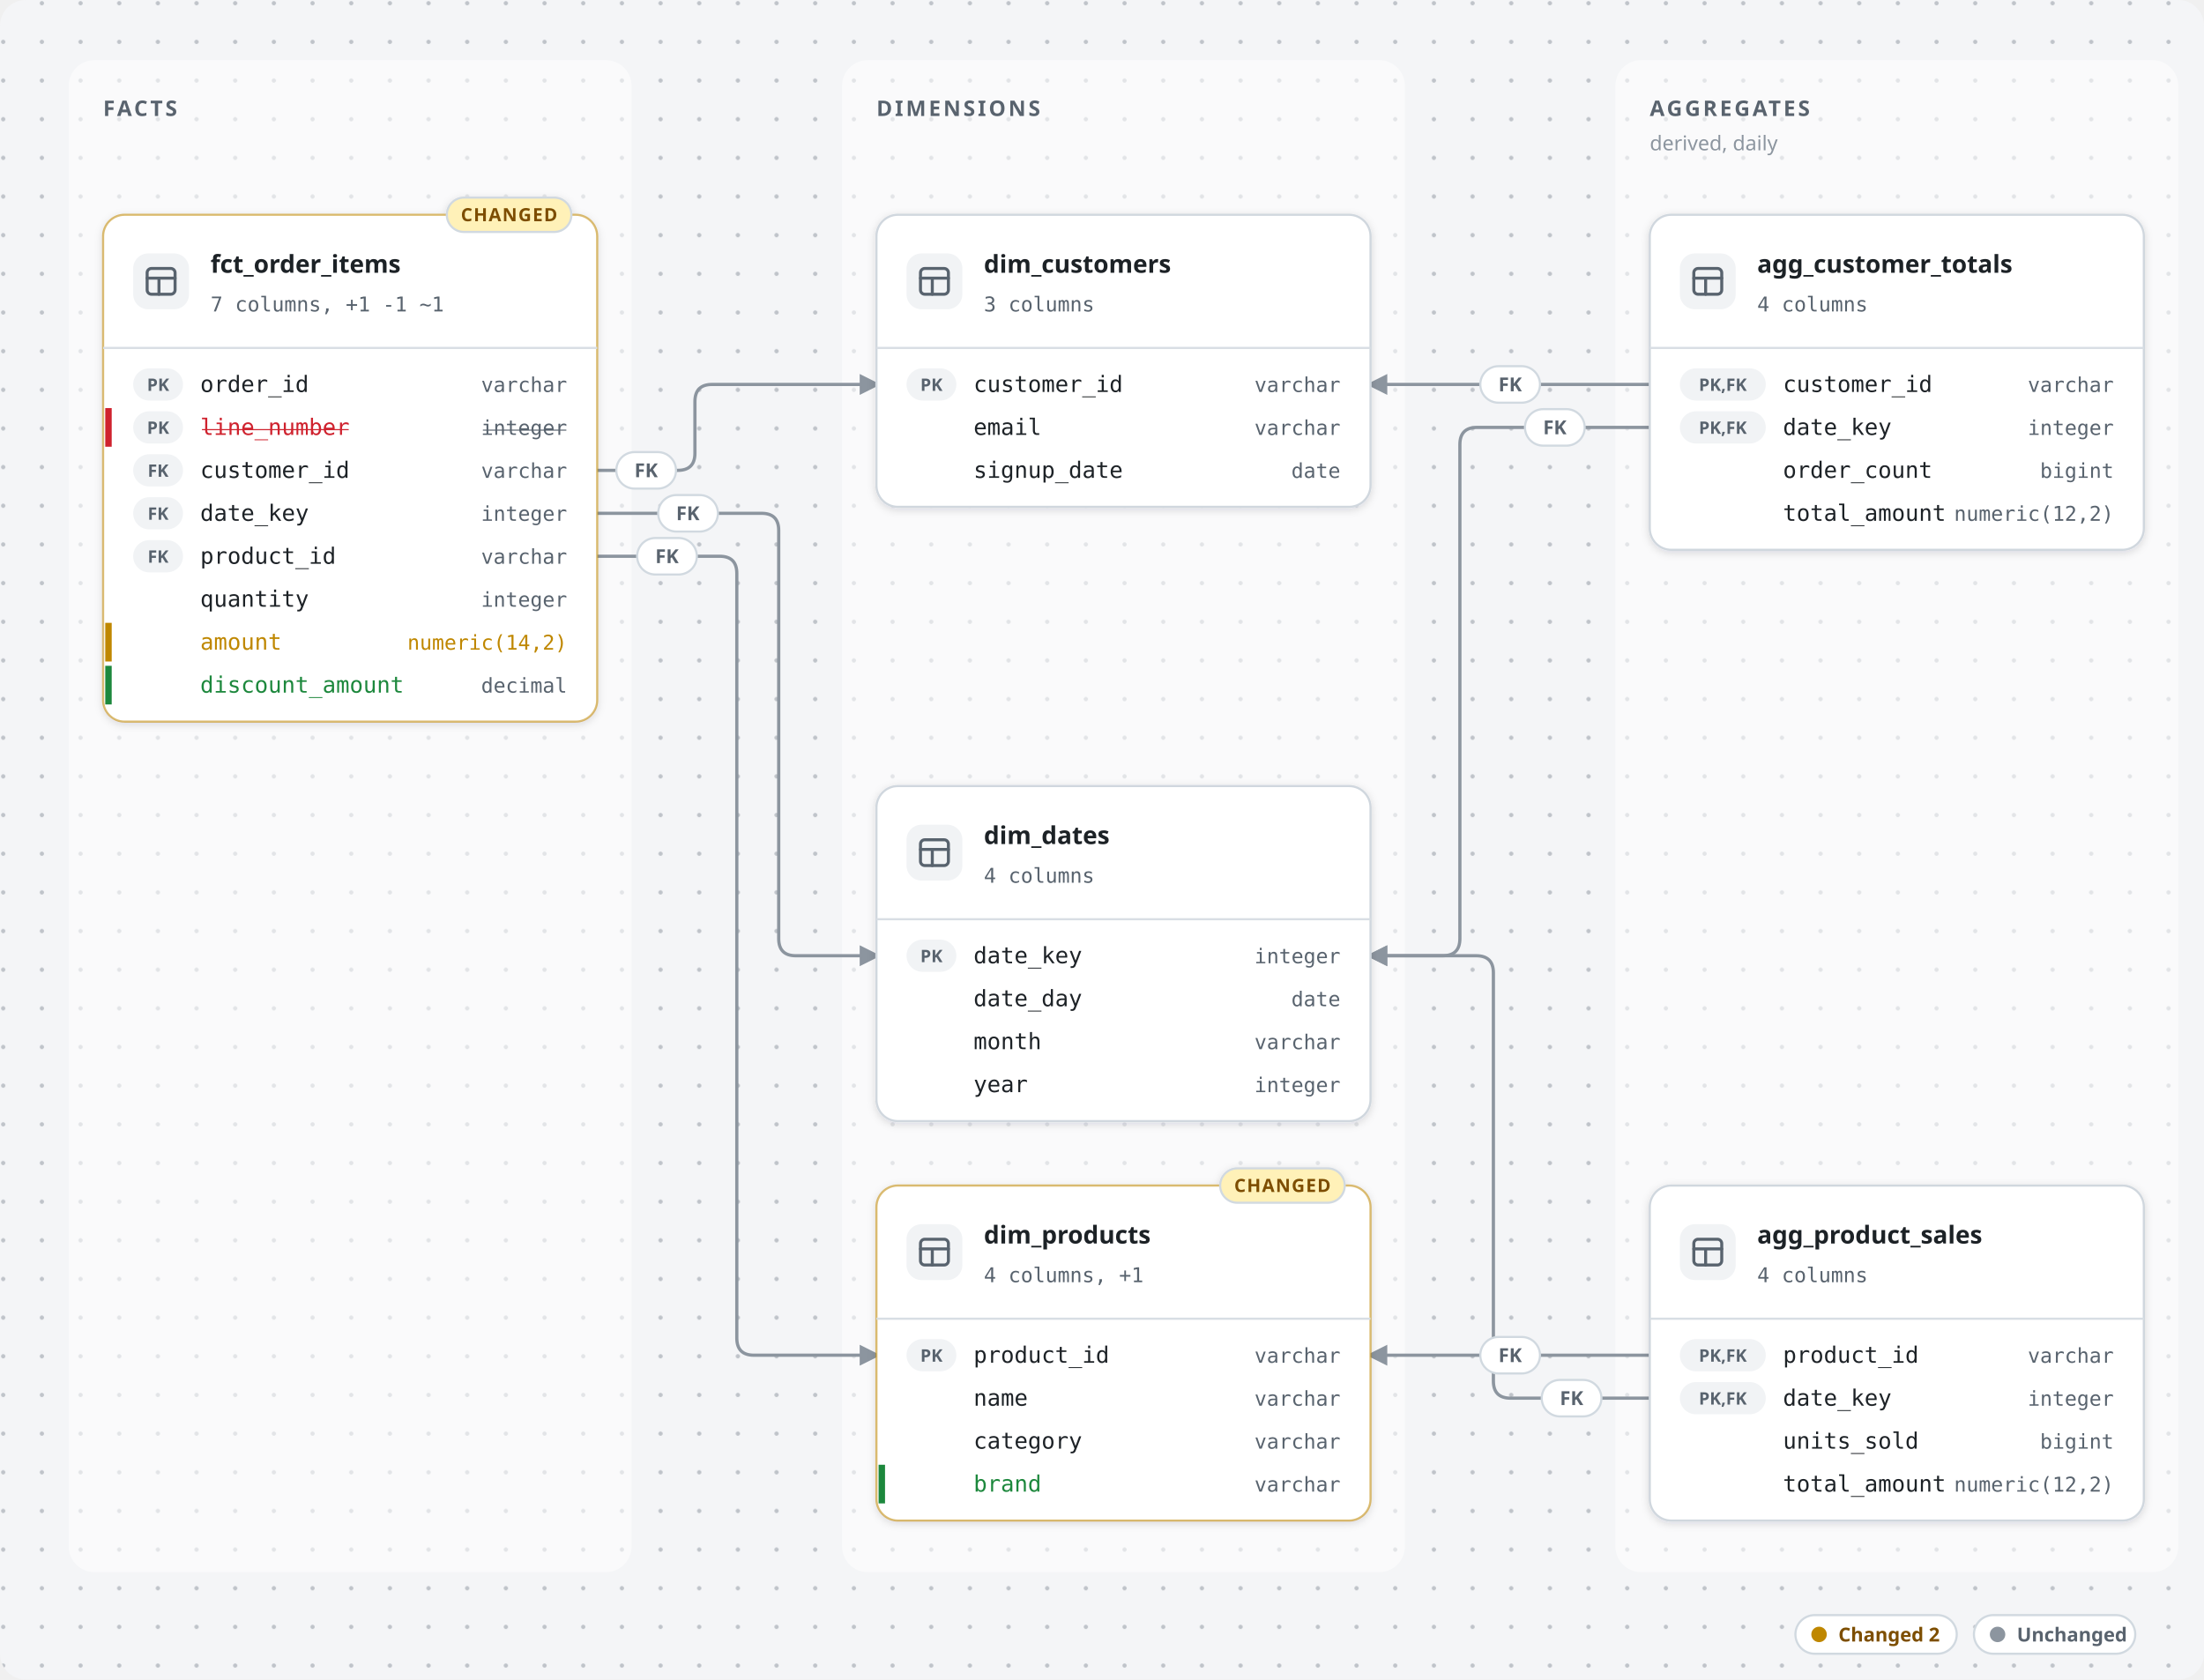
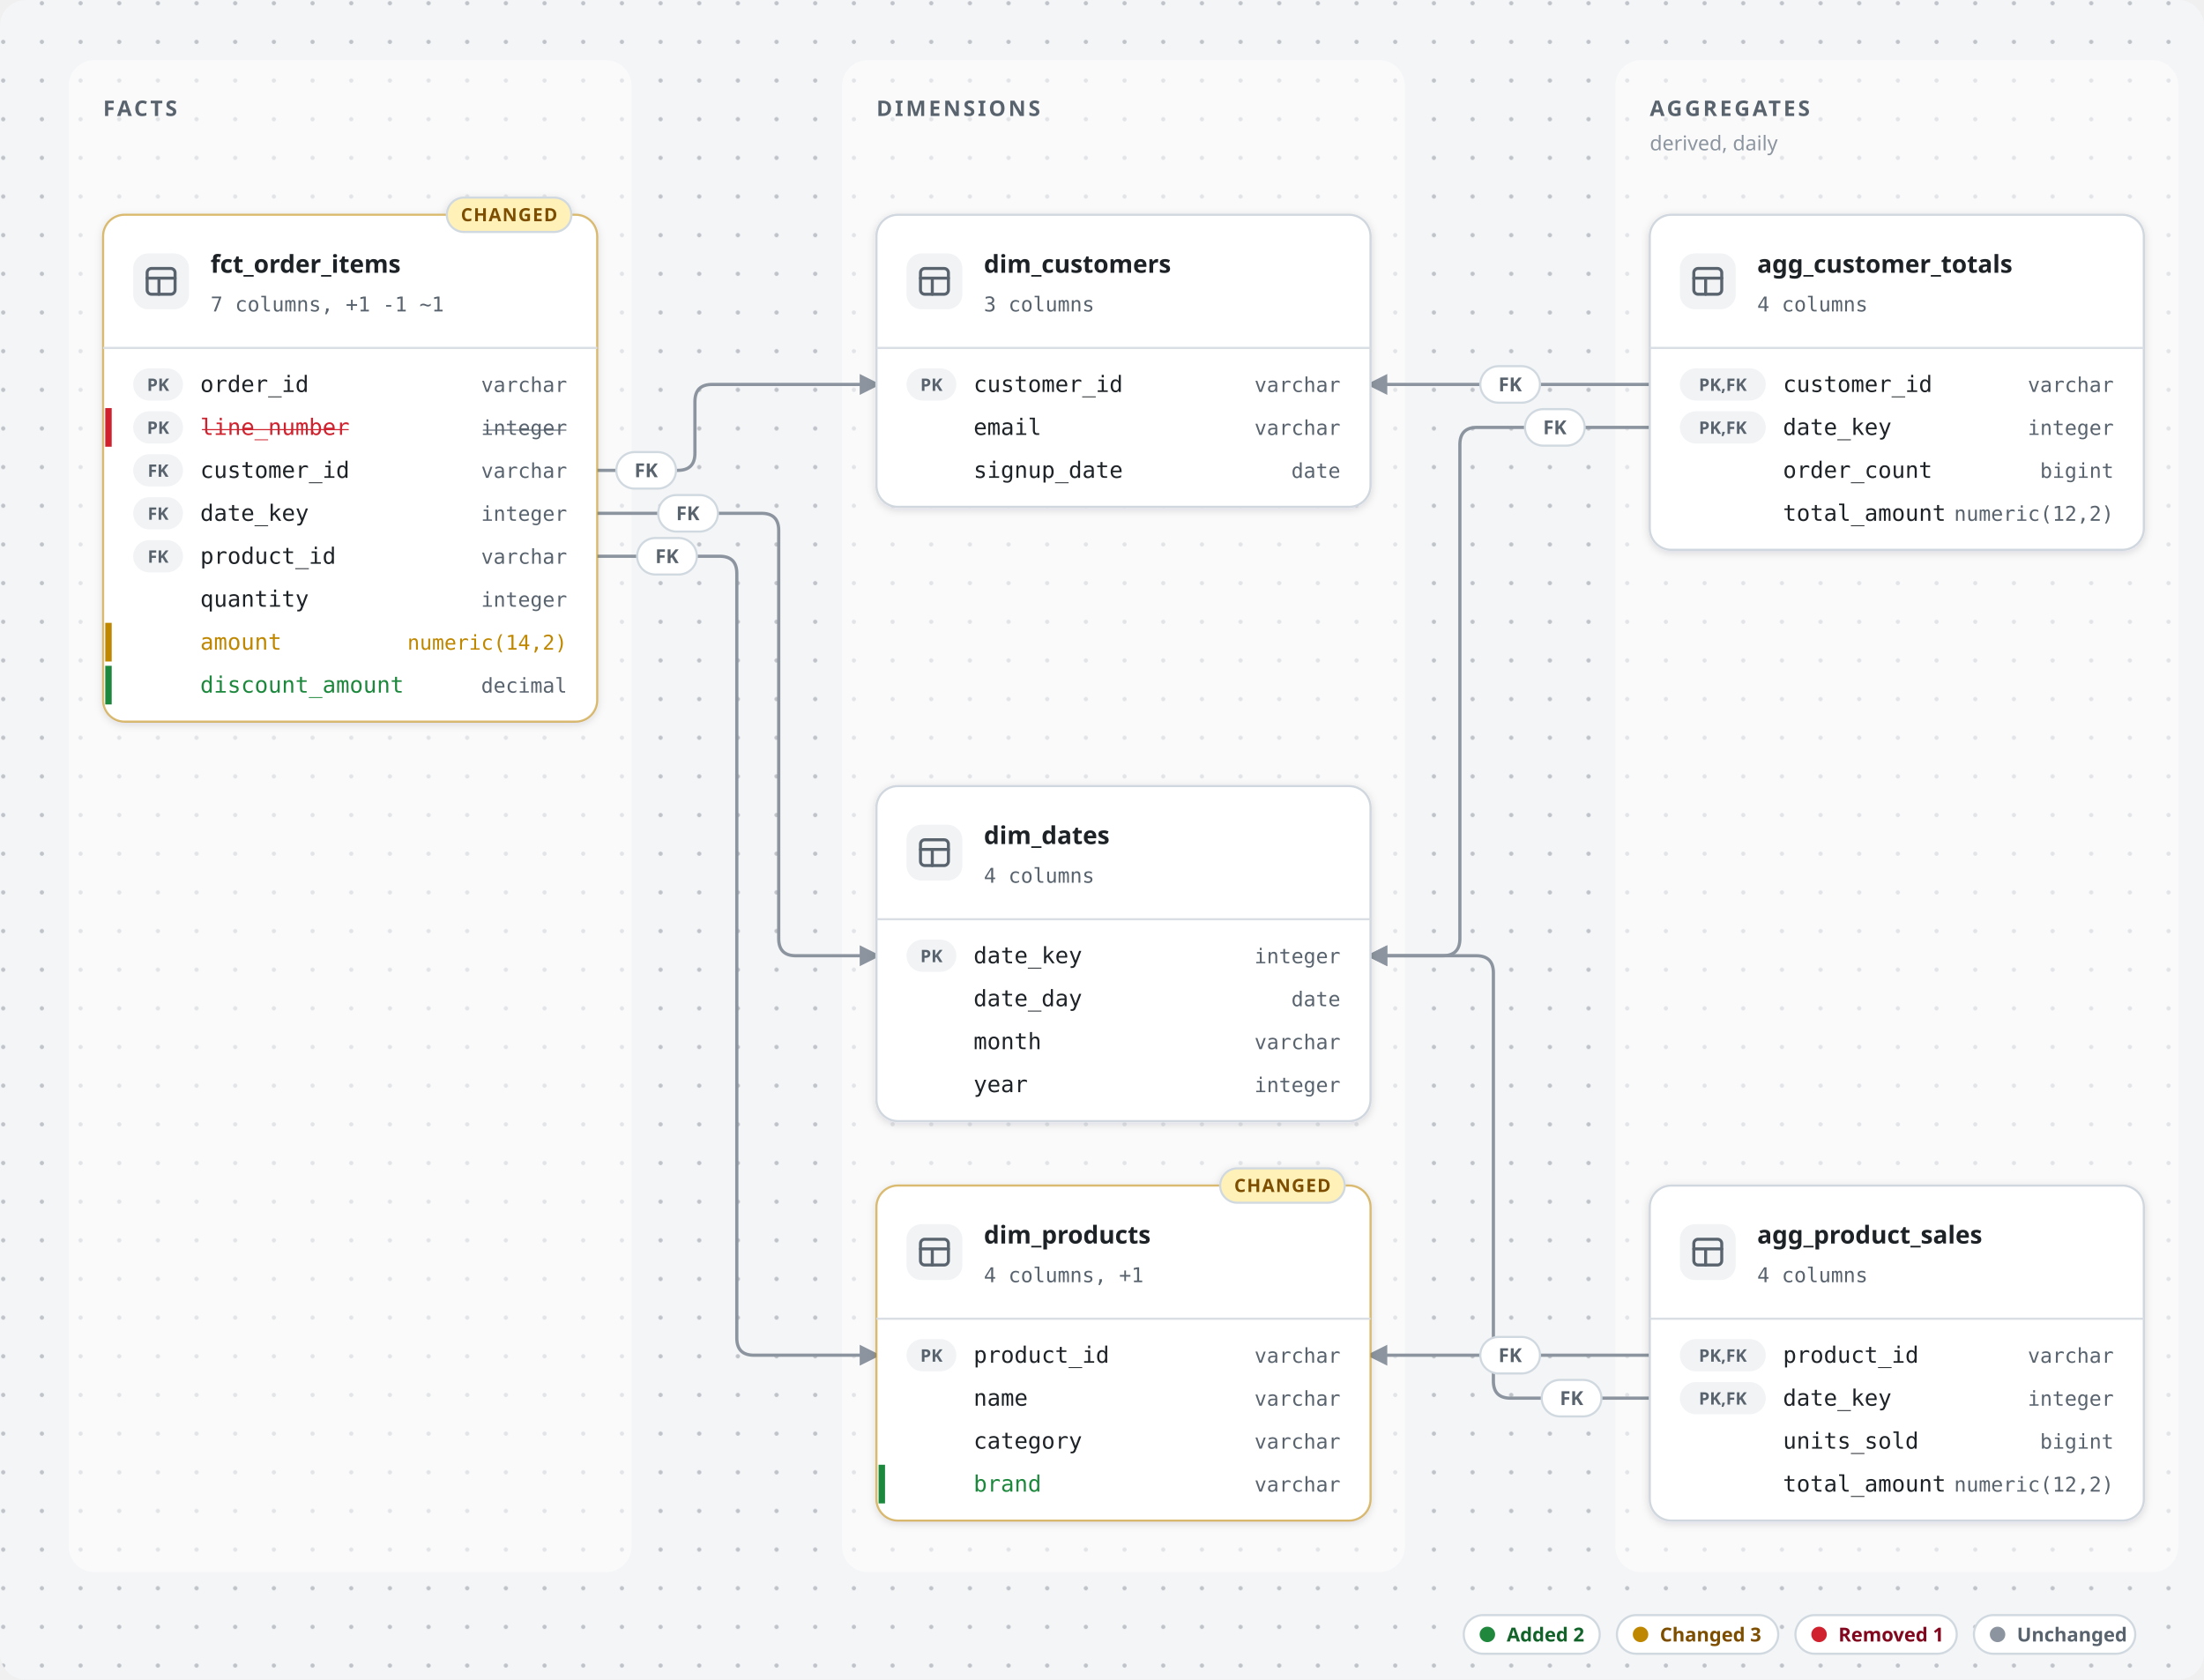
<svg xmlns="http://www.w3.org/2000/svg" viewBox="0 0 1026 782" width="1026" height="782" role="img" aria-label="Sales star schema (v2)" font-family="-apple-system, BlinkMacSystemFont, &quot;Segoe UI&quot;, &quot;Noto Sans&quot;, Helvetica, Arial, sans-serif">
  <defs>
    <pattern id="dots" width="18" height="18" patternUnits="userSpaceOnUse">
      <circle cx="1.5" cy="1.5" r="1" fill="rgba(140,149,159,.5)" />
    </pattern>
    <marker id="mk-unchanged" viewBox="0 0 10 10" refX="8" refY="5" markerWidth="6.5" markerHeight="6.5" orient="auto-start-reverse">
      <path d="M0,0 L10,5 L0,10 z" fill="#8c959f" />
    </marker>
  </defs>
  <rect width="1026" height="782" rx="12" fill="#f4f5f7" />
  <rect width="1026" height="782" rx="12" fill="url(#dots)" />
  <g transform="translate(0,0)">
    <g>
      <rect x="32" y="28" width="262" height="704" rx="12" fill="rgba(255,255,255,.55)" />
      <text x="48" y="54" font-size="10" font-weight="700" letter-spacing=".12em" fill="#59636e">FACTS</text>
    </g>
    <g>
      <rect x="392" y="28" width="262" height="704" rx="12" fill="rgba(255,255,255,.55)" />
      <text x="408" y="54" font-size="10" font-weight="700" letter-spacing=".12em" fill="#59636e">DIMENSIONS</text>
    </g>
    <g>
      <rect x="752" y="28" width="262" height="704" rx="12" fill="rgba(255,255,255,.55)" />
      <text x="768" y="54" font-size="10" font-weight="700" letter-spacing=".12em" fill="#59636e">AGGREGATES</text>
      <text x="768" y="70" font-size="9.5" fill="#8c959f">derived, daily</text>
    </g>
    <path d="M278.0,219.0 L315.5,219.0 Q323.5,219.0 323.5,211.0 L323.5,187.0 Q323.5,179.0 331.5,179.0 L408.0,179.0" marker-end="url(#mk-unchanged)" fill="none" stroke="#8c959f" stroke-width="1.5" />
    <path d="M278.0,239.0 L354.5,239.0 Q362.5,239.0 362.5,247.0 L362.5,437.0 Q362.5,445.0 370.5,445.0 L408.0,445.0" marker-end="url(#mk-unchanged)" fill="none" stroke="#8c959f" stroke-width="1.5" />
    <path d="M278.0,259.0 L335.0,259.0 Q343.0,259.0 343.0,267.0 L343.0,623.0 Q343.0,631.0 351.0,631.0 L408.0,631.0" marker-end="url(#mk-unchanged)" fill="none" stroke="#8c959f" stroke-width="1.5" />
    <path d="M768.0,179.0 L638.0,179.0" marker-end="url(#mk-unchanged)" fill="none" stroke="#8c959f" stroke-width="1.5" />
    <path d="M768.0,199.0 L687.6,199.0 Q679.6,199.0 679.6,207.0 L679.6,437.0 Q679.6,445.0 671.6,445.0 L638.0,445.0" marker-end="url(#mk-unchanged)" fill="none" stroke="#8c959f" stroke-width="1.5" />
    <path d="M768.0,631.0 L638.0,631.0" marker-end="url(#mk-unchanged)" fill="none" stroke="#8c959f" stroke-width="1.5" />
    <path d="M768.0,651.0 L703.2,651.0 Q695.2,651.0 695.2,643.0 L695.2,453.0 Q695.2,445.0 687.2,445.0 L638.0,445.0" marker-end="url(#mk-unchanged)" fill="none" stroke="#8c959f" stroke-width="1.5" />
    <g filter="drop-shadow(0 1px 2px rgba(31,35,40,.14))">
      <rect x="48.0" y="100" width="230" height="236" rx="10" fill="#ffffff" stroke="#bf8700" stroke-opacity="0.55" stroke-width="1" />
      <rect x="62.0" y="118" width="26" height="26" rx="7" fill="#f1f3f5" />
      <rect stroke="#59636e" stroke-width="1.4" fill="none" stroke-linecap="round" stroke-linejoin="round" x="68.5" y="125" width="13" height="12" rx="2" />
      <path stroke="#59636e" stroke-width="1.4" fill="none" stroke-linecap="round" stroke-linejoin="round" d="M68.5,129.5 h13 M74.0,129.5 v7.5" />
      <text x="98.0" y="127" font-size="11.5" font-weight="600" fill="#1f2328">fct_order_items</text>
      <text x="98.0" y="145" font-size="9.5" fill="#59636e" font-family="ui-monospace, SFMono-Regular, &quot;SF Mono&quot;, Menlo, Consolas, monospace">7 columns, +1 -1 ~1</text>
      <g>
        <rect x="208.0" y="92" width="58" height="16" rx="8" fill="#fff1b8" stroke="#d1d9e0" />
        <text x="237.0" y="103" text-anchor="middle" font-size="8.5" font-weight="700" letter-spacing=".06em" fill="#7d4e00">CHANGED</text>
      </g>
      <path d="M48.0,162 H278.0" stroke="#d8dee4" stroke-width="1" />
      <rect x="62.0" y="171.5" width="23.2" height="15" rx="7.5" fill="#f1f3f5" />
      <text x="73.6" y="182" text-anchor="middle" font-size="8" font-weight="700" fill="#59636e">PK</text>
      <text x="93.2" y="182.5" font-size="10.5" fill="#1f2328" font-family="ui-monospace, SFMono-Regular, &quot;SF Mono&quot;, Menlo, Consolas, monospace">order_id</text>
      <text x="264.0" y="182.5" text-anchor="end" font-size="9.5" fill="#59636e" font-family="ui-monospace, SFMono-Regular, &quot;SF Mono&quot;, Menlo, Consolas, monospace">varchar</text>
      <rect x="49.0" y="190" width="3" height="18" fill="#cf222e" />
      <rect x="62.0" y="191.5" width="23.2" height="15" rx="7.5" fill="#f1f3f5" />
      <text x="73.6" y="202" text-anchor="middle" font-size="8" font-weight="700" fill="#59636e">PK</text>
      <text x="93.2" y="202.5" font-size="10.5" fill="#cf222e" font-family="ui-monospace, SFMono-Regular, &quot;SF Mono&quot;, Menlo, Consolas, monospace" text-decoration="line-through">line_number</text>
      <text x="264.0" y="202.5" text-anchor="end" font-size="9.5" fill="#59636e" font-family="ui-monospace, SFMono-Regular, &quot;SF Mono&quot;, Menlo, Consolas, monospace" text-decoration="line-through">integer</text>
      <rect x="62.0" y="211.5" width="23.2" height="15" rx="7.5" fill="#f1f3f5" />
      <text x="73.6" y="222" text-anchor="middle" font-size="8" font-weight="700" fill="#59636e">FK</text>
      <text x="93.2" y="222.5" font-size="10.5" fill="#1f2328" font-family="ui-monospace, SFMono-Regular, &quot;SF Mono&quot;, Menlo, Consolas, monospace">customer_id</text>
      <text x="264.0" y="222.5" text-anchor="end" font-size="9.5" fill="#59636e" font-family="ui-monospace, SFMono-Regular, &quot;SF Mono&quot;, Menlo, Consolas, monospace">varchar</text>
      <rect x="62.0" y="231.5" width="23.2" height="15" rx="7.5" fill="#f1f3f5" />
      <text x="73.6" y="242" text-anchor="middle" font-size="8" font-weight="700" fill="#59636e">FK</text>
      <text x="93.2" y="242.5" font-size="10.5" fill="#1f2328" font-family="ui-monospace, SFMono-Regular, &quot;SF Mono&quot;, Menlo, Consolas, monospace">date_key</text>
      <text x="264.0" y="242.5" text-anchor="end" font-size="9.5" fill="#59636e" font-family="ui-monospace, SFMono-Regular, &quot;SF Mono&quot;, Menlo, Consolas, monospace">integer</text>
      <rect x="62.0" y="251.5" width="23.2" height="15" rx="7.5" fill="#f1f3f5" />
      <text x="73.6" y="262" text-anchor="middle" font-size="8" font-weight="700" fill="#59636e">FK</text>
      <text x="93.2" y="262.5" font-size="10.5" fill="#1f2328" font-family="ui-monospace, SFMono-Regular, &quot;SF Mono&quot;, Menlo, Consolas, monospace">product_id</text>
      <text x="264.0" y="262.5" text-anchor="end" font-size="9.5" fill="#59636e" font-family="ui-monospace, SFMono-Regular, &quot;SF Mono&quot;, Menlo, Consolas, monospace">varchar</text>
      <text x="93.2" y="282.5" font-size="10.5" fill="#1f2328" font-family="ui-monospace, SFMono-Regular, &quot;SF Mono&quot;, Menlo, Consolas, monospace">quantity</text>
      <text x="264.0" y="282.5" text-anchor="end" font-size="9.5" fill="#59636e" font-family="ui-monospace, SFMono-Regular, &quot;SF Mono&quot;, Menlo, Consolas, monospace">integer</text>
      <rect x="49.0" y="290" width="3" height="18" fill="#bf8700" />
      <text x="93.2" y="302.5" font-size="10.5" fill="#bf8700" font-family="ui-monospace, SFMono-Regular, &quot;SF Mono&quot;, Menlo, Consolas, monospace">amount</text>
      <text x="264.0" y="302.5" text-anchor="end" font-size="9.5" fill="#bf8700" font-family="ui-monospace, SFMono-Regular, &quot;SF Mono&quot;, Menlo, Consolas, monospace">numeric(14,2)</text>
      <rect x="49.0" y="310" width="3" height="18" fill="#1f883d" />
      <text x="93.2" y="322.5" font-size="10.5" fill="#1f883d" font-family="ui-monospace, SFMono-Regular, &quot;SF Mono&quot;, Menlo, Consolas, monospace">discount_amount</text>
      <text x="264.0" y="322.5" text-anchor="end" font-size="9.5" fill="#59636e" font-family="ui-monospace, SFMono-Regular, &quot;SF Mono&quot;, Menlo, Consolas, monospace">decimal</text>
    </g>
    <g filter="drop-shadow(0 1px 2px rgba(31,35,40,.14))">
      <rect x="408.0" y="100" width="230" height="136" rx="10" fill="#ffffff" stroke="#d0d7de" stroke-opacity="1" stroke-width="1" />
      <rect x="422.0" y="118" width="26" height="26" rx="7" fill="#f1f3f5" />
      <rect stroke="#59636e" stroke-width="1.4" fill="none" stroke-linecap="round" stroke-linejoin="round" x="428.5" y="125" width="13" height="12" rx="2" />
      <path stroke="#59636e" stroke-width="1.4" fill="none" stroke-linecap="round" stroke-linejoin="round" d="M428.5,129.5 h13 M434.0,129.5 v7.5" />
      <text x="458.0" y="127" font-size="11.5" font-weight="600" fill="#1f2328">dim_customers</text>
      <text x="458.0" y="145" font-size="9.5" fill="#59636e" font-family="ui-monospace, SFMono-Regular, &quot;SF Mono&quot;, Menlo, Consolas, monospace">3 columns</text>
      <path d="M408.0,162 H638.0" stroke="#d8dee4" stroke-width="1" />
      <rect x="422.0" y="171.5" width="23.2" height="15" rx="7.5" fill="#f1f3f5" />
      <text x="433.6" y="182" text-anchor="middle" font-size="8" font-weight="700" fill="#59636e">PK</text>
      <text x="453.2" y="182.5" font-size="10.5" fill="#1f2328" font-family="ui-monospace, SFMono-Regular, &quot;SF Mono&quot;, Menlo, Consolas, monospace">customer_id</text>
      <text x="624.0" y="182.5" text-anchor="end" font-size="9.5" fill="#59636e" font-family="ui-monospace, SFMono-Regular, &quot;SF Mono&quot;, Menlo, Consolas, monospace">varchar</text>
      <text x="453.2" y="202.5" font-size="10.5" fill="#1f2328" font-family="ui-monospace, SFMono-Regular, &quot;SF Mono&quot;, Menlo, Consolas, monospace">email</text>
      <text x="624.0" y="202.5" text-anchor="end" font-size="9.5" fill="#59636e" font-family="ui-monospace, SFMono-Regular, &quot;SF Mono&quot;, Menlo, Consolas, monospace">varchar</text>
      <text x="453.2" y="222.5" font-size="10.5" fill="#1f2328" font-family="ui-monospace, SFMono-Regular, &quot;SF Mono&quot;, Menlo, Consolas, monospace">signup_date</text>
      <text x="624.0" y="222.5" text-anchor="end" font-size="9.5" fill="#59636e" font-family="ui-monospace, SFMono-Regular, &quot;SF Mono&quot;, Menlo, Consolas, monospace">date</text>
    </g>
    <g filter="drop-shadow(0 1px 2px rgba(31,35,40,.14))">
      <rect x="408.0" y="366" width="230" height="156" rx="10" fill="#ffffff" stroke="#d0d7de" stroke-opacity="1" stroke-width="1" />
      <rect x="422.0" y="384" width="26" height="26" rx="7" fill="#f1f3f5" />
      <rect stroke="#59636e" stroke-width="1.4" fill="none" stroke-linecap="round" stroke-linejoin="round" x="428.5" y="391" width="13" height="12" rx="2" />
      <path stroke="#59636e" stroke-width="1.4" fill="none" stroke-linecap="round" stroke-linejoin="round" d="M428.5,395.5 h13 M434.0,395.5 v7.5" />
      <text x="458.0" y="393" font-size="11.5" font-weight="600" fill="#1f2328">dim_dates</text>
      <text x="458.0" y="411" font-size="9.5" fill="#59636e" font-family="ui-monospace, SFMono-Regular, &quot;SF Mono&quot;, Menlo, Consolas, monospace">4 columns</text>
      <path d="M408.0,428 H638.0" stroke="#d8dee4" stroke-width="1" />
      <rect x="422.0" y="437.5" width="23.2" height="15" rx="7.5" fill="#f1f3f5" />
      <text x="433.6" y="448" text-anchor="middle" font-size="8" font-weight="700" fill="#59636e">PK</text>
      <text x="453.2" y="448.5" font-size="10.5" fill="#1f2328" font-family="ui-monospace, SFMono-Regular, &quot;SF Mono&quot;, Menlo, Consolas, monospace">date_key</text>
      <text x="624.0" y="448.5" text-anchor="end" font-size="9.5" fill="#59636e" font-family="ui-monospace, SFMono-Regular, &quot;SF Mono&quot;, Menlo, Consolas, monospace">integer</text>
      <text x="453.2" y="468.5" font-size="10.5" fill="#1f2328" font-family="ui-monospace, SFMono-Regular, &quot;SF Mono&quot;, Menlo, Consolas, monospace">date_day</text>
      <text x="624.0" y="468.5" text-anchor="end" font-size="9.5" fill="#59636e" font-family="ui-monospace, SFMono-Regular, &quot;SF Mono&quot;, Menlo, Consolas, monospace">date</text>
      <text x="453.2" y="488.5" font-size="10.5" fill="#1f2328" font-family="ui-monospace, SFMono-Regular, &quot;SF Mono&quot;, Menlo, Consolas, monospace">month</text>
      <text x="624.0" y="488.5" text-anchor="end" font-size="9.5" fill="#59636e" font-family="ui-monospace, SFMono-Regular, &quot;SF Mono&quot;, Menlo, Consolas, monospace">varchar</text>
      <text x="453.2" y="508.5" font-size="10.5" fill="#1f2328" font-family="ui-monospace, SFMono-Regular, &quot;SF Mono&quot;, Menlo, Consolas, monospace">year</text>
      <text x="624.0" y="508.5" text-anchor="end" font-size="9.5" fill="#59636e" font-family="ui-monospace, SFMono-Regular, &quot;SF Mono&quot;, Menlo, Consolas, monospace">integer</text>
    </g>
    <g filter="drop-shadow(0 1px 2px rgba(31,35,40,.14))">
      <rect x="408.0" y="552" width="230" height="156" rx="10" fill="#ffffff" stroke="#bf8700" stroke-opacity="0.55" stroke-width="1" />
      <rect x="422.0" y="570" width="26" height="26" rx="7" fill="#f1f3f5" />
      <rect stroke="#59636e" stroke-width="1.4" fill="none" stroke-linecap="round" stroke-linejoin="round" x="428.5" y="577" width="13" height="12" rx="2" />
      <path stroke="#59636e" stroke-width="1.4" fill="none" stroke-linecap="round" stroke-linejoin="round" d="M428.5,581.5 h13 M434.0,581.5 v7.5" />
      <text x="458.0" y="579" font-size="11.5" font-weight="600" fill="#1f2328">dim_products</text>
      <text x="458.0" y="597" font-size="9.5" fill="#59636e" font-family="ui-monospace, SFMono-Regular, &quot;SF Mono&quot;, Menlo, Consolas, monospace">4 columns, +1</text>
      <g>
        <rect x="568.0" y="544" width="58" height="16" rx="8" fill="#fff1b8" stroke="#d1d9e0" />
        <text x="597.0" y="555" text-anchor="middle" font-size="8.5" font-weight="700" letter-spacing=".06em" fill="#7d4e00">CHANGED</text>
      </g>
      <path d="M408.0,614 H638.0" stroke="#d8dee4" stroke-width="1" />
      <rect x="422.0" y="623.5" width="23.2" height="15" rx="7.5" fill="#f1f3f5" />
      <text x="433.6" y="634" text-anchor="middle" font-size="8" font-weight="700" fill="#59636e">PK</text>
      <text x="453.2" y="634.5" font-size="10.5" fill="#1f2328" font-family="ui-monospace, SFMono-Regular, &quot;SF Mono&quot;, Menlo, Consolas, monospace">product_id</text>
      <text x="624.0" y="634.5" text-anchor="end" font-size="9.5" fill="#59636e" font-family="ui-monospace, SFMono-Regular, &quot;SF Mono&quot;, Menlo, Consolas, monospace">varchar</text>
      <text x="453.2" y="654.5" font-size="10.5" fill="#1f2328" font-family="ui-monospace, SFMono-Regular, &quot;SF Mono&quot;, Menlo, Consolas, monospace">name</text>
      <text x="624.0" y="654.5" text-anchor="end" font-size="9.5" fill="#59636e" font-family="ui-monospace, SFMono-Regular, &quot;SF Mono&quot;, Menlo, Consolas, monospace">varchar</text>
      <text x="453.2" y="674.5" font-size="10.5" fill="#1f2328" font-family="ui-monospace, SFMono-Regular, &quot;SF Mono&quot;, Menlo, Consolas, monospace">category</text>
      <text x="624.0" y="674.5" text-anchor="end" font-size="9.5" fill="#59636e" font-family="ui-monospace, SFMono-Regular, &quot;SF Mono&quot;, Menlo, Consolas, monospace">varchar</text>
      <rect x="409.0" y="682" width="3" height="18" fill="#1f883d" />
      <text x="453.2" y="694.5" font-size="10.5" fill="#1f883d" font-family="ui-monospace, SFMono-Regular, &quot;SF Mono&quot;, Menlo, Consolas, monospace">brand</text>
      <text x="624.0" y="694.5" text-anchor="end" font-size="9.5" fill="#59636e" font-family="ui-monospace, SFMono-Regular, &quot;SF Mono&quot;, Menlo, Consolas, monospace">varchar</text>
    </g>
    <g filter="drop-shadow(0 1px 2px rgba(31,35,40,.14))">
      <rect x="768.0" y="100" width="230" height="156" rx="10" fill="#ffffff" stroke="#d0d7de" stroke-opacity="1" stroke-width="1" />
      <rect x="782.0" y="118" width="26" height="26" rx="7" fill="#f1f3f5" />
      <rect stroke="#59636e" stroke-width="1.4" fill="none" stroke-linecap="round" stroke-linejoin="round" x="788.5" y="125" width="13" height="12" rx="2" />
      <path stroke="#59636e" stroke-width="1.4" fill="none" stroke-linecap="round" stroke-linejoin="round" d="M788.5,129.5 h13 M794.0,129.5 v7.5" />
      <text x="818.0" y="127" font-size="11.5" font-weight="600" fill="#1f2328">agg_customer_totals</text>
      <text x="818.0" y="145" font-size="9.5" fill="#59636e" font-family="ui-monospace, SFMono-Regular, &quot;SF Mono&quot;, Menlo, Consolas, monospace">4 columns</text>
      <path d="M768.0,162 H998.0" stroke="#d8dee4" stroke-width="1" />
      <rect x="782.0" y="171.5" width="40.0" height="15" rx="7.5" fill="#f1f3f5" />
      <text x="802.0" y="182" text-anchor="middle" font-size="8" font-weight="700" fill="#59636e">PK,FK</text>
      <text x="830.0" y="182.5" font-size="10.5" fill="#1f2328" font-family="ui-monospace, SFMono-Regular, &quot;SF Mono&quot;, Menlo, Consolas, monospace">customer_id</text>
      <text x="984.0" y="182.5" text-anchor="end" font-size="9.5" fill="#59636e" font-family="ui-monospace, SFMono-Regular, &quot;SF Mono&quot;, Menlo, Consolas, monospace">varchar</text>
      <rect x="782.0" y="191.5" width="40.0" height="15" rx="7.5" fill="#f1f3f5" />
      <text x="802.0" y="202" text-anchor="middle" font-size="8" font-weight="700" fill="#59636e">PK,FK</text>
      <text x="830.0" y="202.5" font-size="10.5" fill="#1f2328" font-family="ui-monospace, SFMono-Regular, &quot;SF Mono&quot;, Menlo, Consolas, monospace">date_key</text>
      <text x="984.0" y="202.5" text-anchor="end" font-size="9.5" fill="#59636e" font-family="ui-monospace, SFMono-Regular, &quot;SF Mono&quot;, Menlo, Consolas, monospace">integer</text>
      <text x="830.0" y="222.5" font-size="10.5" fill="#1f2328" font-family="ui-monospace, SFMono-Regular, &quot;SF Mono&quot;, Menlo, Consolas, monospace">order_count</text>
      <text x="984.0" y="222.5" text-anchor="end" font-size="9.5" fill="#59636e" font-family="ui-monospace, SFMono-Regular, &quot;SF Mono&quot;, Menlo, Consolas, monospace">bigint</text>
      <text x="830.0" y="242.5" font-size="10.5" fill="#1f2328" font-family="ui-monospace, SFMono-Regular, &quot;SF Mono&quot;, Menlo, Consolas, monospace">total_amount</text>
      <text x="984.0" y="242.5" text-anchor="end" font-size="9.5" fill="#59636e" font-family="ui-monospace, SFMono-Regular, &quot;SF Mono&quot;, Menlo, Consolas, monospace">numeric(12,2)</text>
    </g>
    <g filter="drop-shadow(0 1px 2px rgba(31,35,40,.14))">
      <rect x="768.0" y="552" width="230" height="156" rx="10" fill="#ffffff" stroke="#d0d7de" stroke-opacity="1" stroke-width="1" />
      <rect x="782.0" y="570" width="26" height="26" rx="7" fill="#f1f3f5" />
      <rect stroke="#59636e" stroke-width="1.4" fill="none" stroke-linecap="round" stroke-linejoin="round" x="788.5" y="577" width="13" height="12" rx="2" />
      <path stroke="#59636e" stroke-width="1.4" fill="none" stroke-linecap="round" stroke-linejoin="round" d="M788.5,581.5 h13 M794.0,581.5 v7.5" />
      <text x="818.0" y="579" font-size="11.5" font-weight="600" fill="#1f2328">agg_product_sales</text>
      <text x="818.0" y="597" font-size="9.5" fill="#59636e" font-family="ui-monospace, SFMono-Regular, &quot;SF Mono&quot;, Menlo, Consolas, monospace">4 columns</text>
      <path d="M768.0,614 H998.0" stroke="#d8dee4" stroke-width="1" />
      <rect x="782.0" y="623.5" width="40.0" height="15" rx="7.5" fill="#f1f3f5" />
      <text x="802.0" y="634" text-anchor="middle" font-size="8" font-weight="700" fill="#59636e">PK,FK</text>
      <text x="830.0" y="634.5" font-size="10.5" fill="#1f2328" font-family="ui-monospace, SFMono-Regular, &quot;SF Mono&quot;, Menlo, Consolas, monospace">product_id</text>
      <text x="984.0" y="634.5" text-anchor="end" font-size="9.5" fill="#59636e" font-family="ui-monospace, SFMono-Regular, &quot;SF Mono&quot;, Menlo, Consolas, monospace">varchar</text>
      <rect x="782.0" y="643.5" width="40.0" height="15" rx="7.5" fill="#f1f3f5" />
      <text x="802.0" y="654" text-anchor="middle" font-size="8" font-weight="700" fill="#59636e">PK,FK</text>
      <text x="830.0" y="654.5" font-size="10.5" fill="#1f2328" font-family="ui-monospace, SFMono-Regular, &quot;SF Mono&quot;, Menlo, Consolas, monospace">date_key</text>
      <text x="984.0" y="654.5" text-anchor="end" font-size="9.5" fill="#59636e" font-family="ui-monospace, SFMono-Regular, &quot;SF Mono&quot;, Menlo, Consolas, monospace">integer</text>
      <text x="830.0" y="674.5" font-size="10.5" fill="#1f2328" font-family="ui-monospace, SFMono-Regular, &quot;SF Mono&quot;, Menlo, Consolas, monospace">units_sold</text>
      <text x="984.0" y="674.5" text-anchor="end" font-size="9.5" fill="#59636e" font-family="ui-monospace, SFMono-Regular, &quot;SF Mono&quot;, Menlo, Consolas, monospace">bigint</text>
      <text x="830.0" y="694.5" font-size="10.5" fill="#1f2328" font-family="ui-monospace, SFMono-Regular, &quot;SF Mono&quot;, Menlo, Consolas, monospace">total_amount</text>
      <text x="984.0" y="694.5" text-anchor="end" font-size="9.5" fill="#59636e" font-family="ui-monospace, SFMono-Regular, &quot;SF Mono&quot;, Menlo, Consolas, monospace">numeric(12,2)</text>
    </g>
    <g>
      <rect x="286.9" y="210.5" width="27.8" height="17" rx="8.5" fill="#ffffff" stroke="#d1d9e0" />
      <text x="300.8" y="222.2" text-anchor="middle" font-size="9" font-weight="600" fill="#59636e">FK</text>
    </g>
    <g>
      <rect x="306.4" y="230.5" width="27.8" height="17" rx="8.5" fill="#ffffff" stroke="#d1d9e0" />
      <text x="320.2" y="242.2" text-anchor="middle" font-size="9" font-weight="600" fill="#59636e">FK</text>
    </g>
    <g>
      <rect x="296.6" y="250.5" width="27.8" height="17" rx="8.5" fill="#ffffff" stroke="#d1d9e0" />
      <text x="310.5" y="262.2" text-anchor="middle" font-size="9" font-weight="600" fill="#59636e">FK</text>
    </g>
    <g>
      <rect x="689.1" y="170.5" width="27.8" height="17" rx="8.5" fill="#ffffff" stroke="#d1d9e0" />
      <text x="703.0" y="182.2" text-anchor="middle" font-size="9" font-weight="600" fill="#59636e">FK</text>
    </g>
    <g>
      <rect x="709.9" y="190.5" width="27.8" height="17" rx="8.5" fill="#ffffff" stroke="#d1d9e0" />
      <text x="723.8" y="202.2" text-anchor="middle" font-size="9" font-weight="600" fill="#59636e">FK</text>
    </g>
    <g>
      <rect x="689.1" y="622.5" width="27.8" height="17" rx="8.5" fill="#ffffff" stroke="#d1d9e0" />
      <text x="703.0" y="634.2" text-anchor="middle" font-size="9" font-weight="600" fill="#59636e">FK</text>
    </g>
    <g>
      <rect x="717.7" y="642.5" width="27.8" height="17" rx="8.5" fill="#ffffff" stroke="#d1d9e0" />
      <text x="731.6" y="654.2" text-anchor="middle" font-size="9" font-weight="600" fill="#59636e">FK</text>
    </g>
  </g>
  <g>
    <rect x="918.9" y="752" width="75.1" height="18" rx="9" fill="#ffffff" stroke="#d1d9e0" />
    <circle cx="929.9" cy="761" r="3.6" fill="#8c959f" />
    <text x="938.9" y="764.3" font-size="9" font-weight="600" fill="#59636e">Unchanged</text>
  </g>
  <g>
    <rect x="835.8" y="752" width="75.1" height="18" rx="9" fill="#ffffff" stroke="#d1d9e0" />
-     <circle cx="846.8" cy="761" r="3.6" fill="#bf8700" />
-     <text x="855.8" y="764.3" font-size="9" font-weight="600" fill="#7d4e00">Changed 2</text>
+     <circle cx="846.8" cy="761" r="3.6" fill="#cf222e" />
+     <text x="855.8" y="764.3" font-size="9" font-weight="600" fill="#82071e">Removed 1</text>
+   </g>
+   <g>
+     <rect x="752.7" y="752" width="75.1" height="18" rx="9" fill="#ffffff" stroke="#d1d9e0" />
+     <circle cx="763.7" cy="761" r="3.6" fill="#bf8700" />
+     <text x="772.7" y="764.3" font-size="9" font-weight="600" fill="#7d4e00">Changed 3</text>
+   </g>
+   <g>
+     <rect x="681.4" y="752" width="63.3" height="18" rx="9" fill="#ffffff" stroke="#d1d9e0" />
+     <circle cx="692.4" cy="761" r="3.6" fill="#1f883d" />
+     <text x="701.4" y="764.3" font-size="9" font-weight="600" fill="#116329">Added 2</text>
  </g>
</svg>
